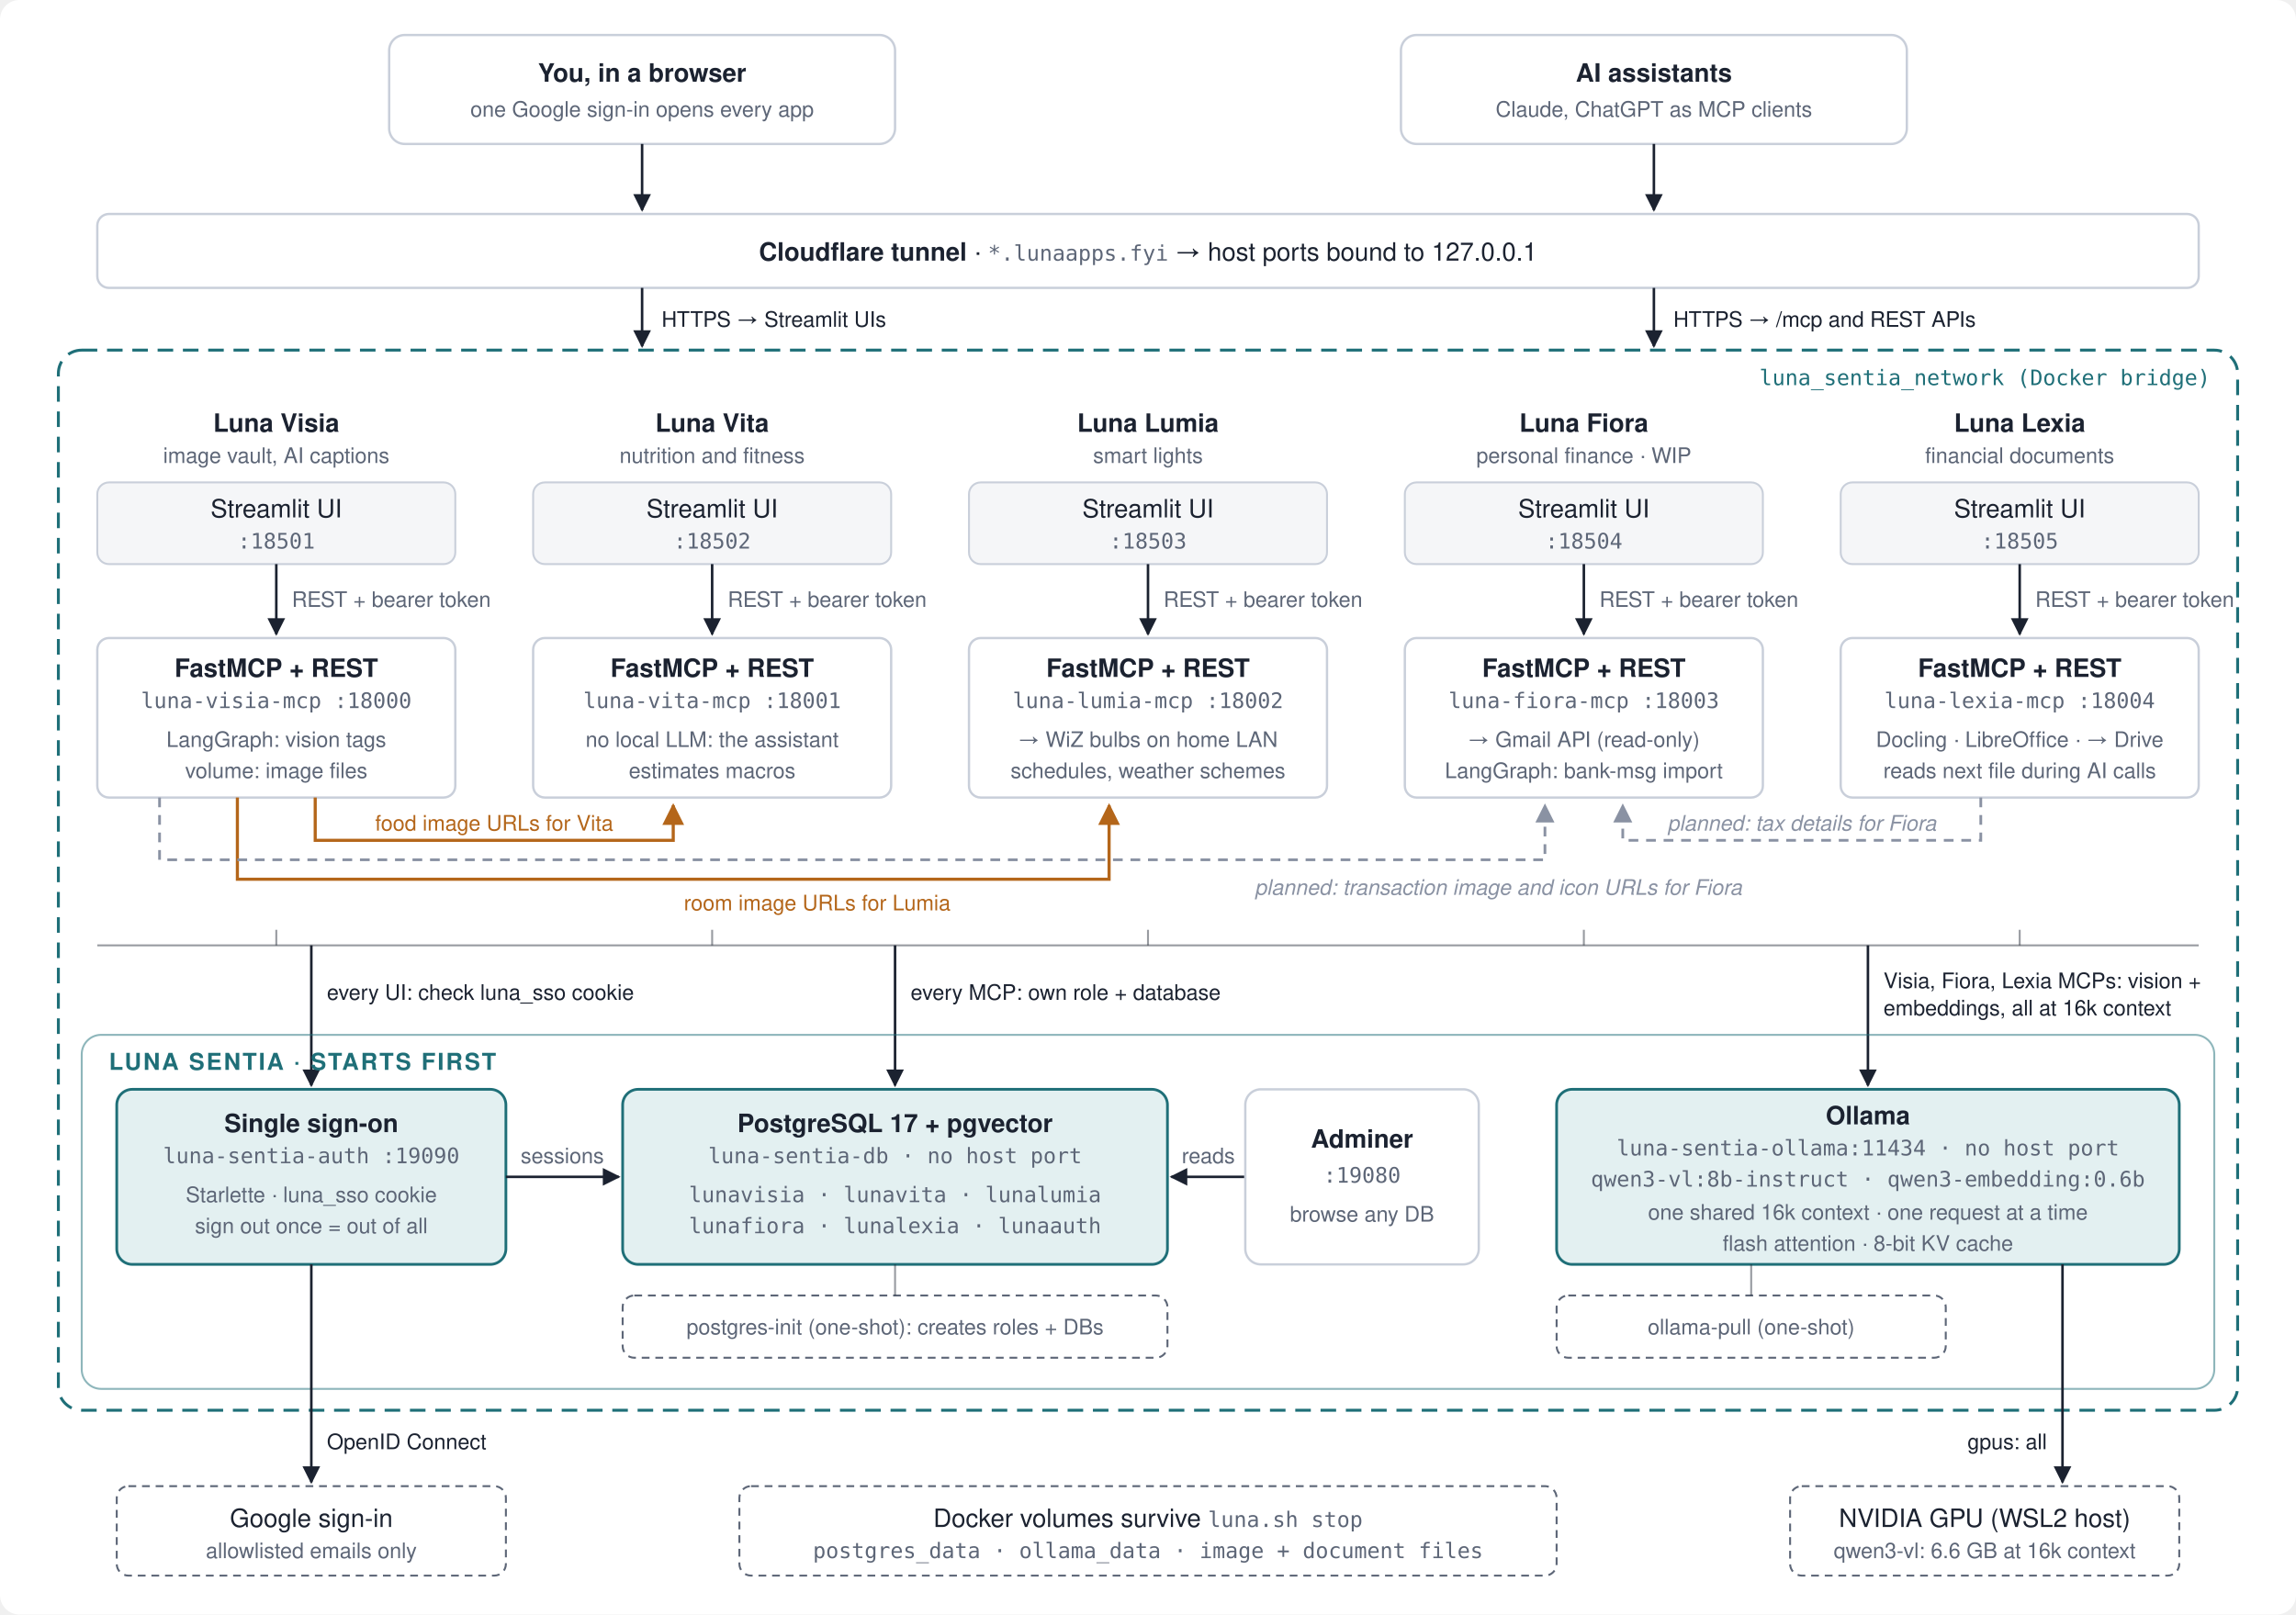
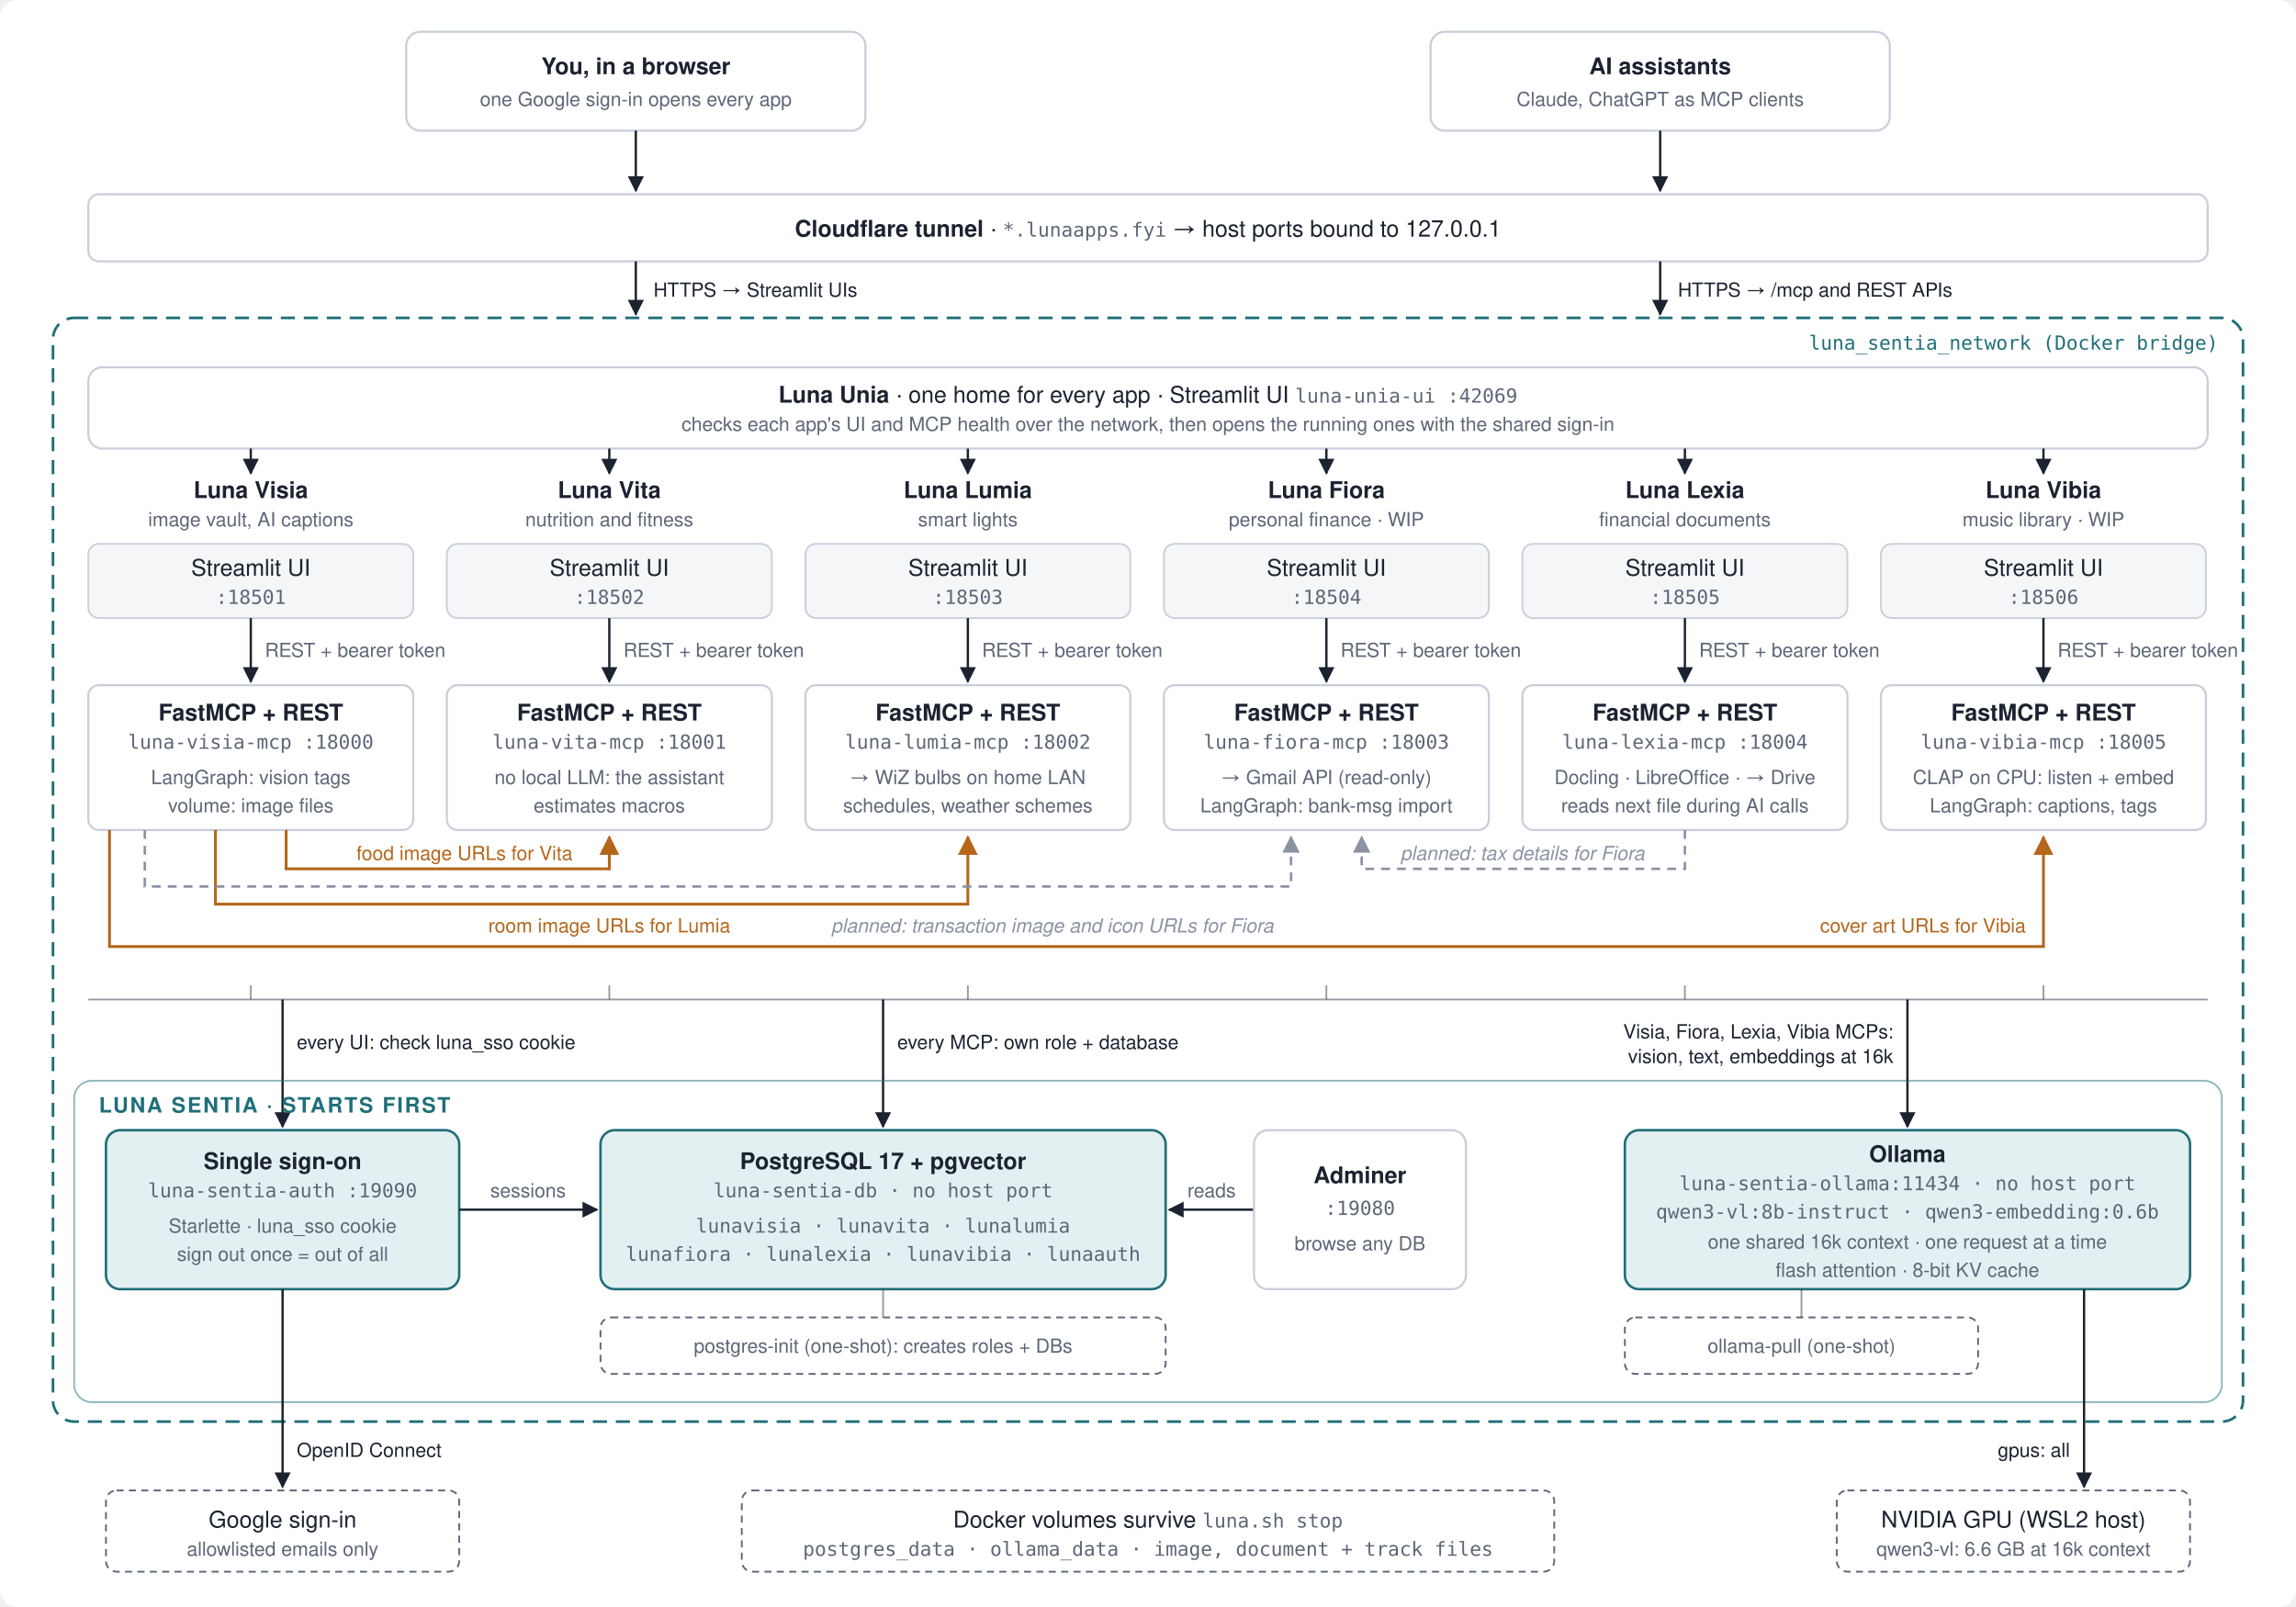
- <svg xmlns="http://www.w3.org/2000/svg" viewBox="0 0 1180 830" width="1180" height="830" role="img" aria-label="Clients reach five Luna apps through a Cloudflare tunnel. Every app runs a Streamlit UI and a FastMCP service on the shared luna_sentia_network, and relies on Luna Sentia for sign-on, PostgreSQL and Ollama. Every app asks Ollama for the same 16k context, so they share one loaded copy of Qwen3-VL.">
+ <svg xmlns="http://www.w3.org/2000/svg" viewBox="0 0 1300 910" width="1300" height="910" role="img" aria-label="Clients reach six Luna apps through a Cloudflare tunnel. Luna Unia, one home page, checks which Luna apps are running and opens each one with the shared sign-in. Every app runs a Streamlit UI and a FastMCP service on the shared luna_sentia_network, and relies on Luna Sentia for sign-on, PostgreSQL and Ollama. Every app asks Ollama for the same 16k context, so they share one loaded copy of Qwen3-VL.">
  <style>
svg{font-family:-apple-system,"Segoe UI",Helvetica,Arial,sans-serif}
.b{font-weight:600}.m{font-family:ui-monospace,SFMono-Regular,Menlo,Consolas,monospace;font-size:11px}
.bg{fill:#ffffff}.hc{fill:#1b2230}.hl{fill:#b4661a}.hp{fill:#8a92a3}
.box{fill:#ffffff;stroke:#c9cfda;stroke-width:1.2}.app{fill:#f5f6f8;stroke:#c9cfda}
.core{fill:#e3f0f1;stroke:#1f6f78;stroke-width:1.4}.ext{fill:none;stroke:#5d6677;stroke-dasharray:4 3}
.net{fill:none;stroke:#1f6f78;stroke-width:1.5;stroke-dasharray:8 5}.zone{fill:none;stroke:#1f6f78;stroke-opacity:.5}
.arrow{stroke:#1b2230;stroke-width:1.3;fill:none}.rule,.rule line{stroke:#1b2230;stroke-opacity:.45}
.xlink{stroke:#b4661a;stroke-width:1.6;fill:none}.plan{stroke:#8a92a3;stroke-width:1.4;fill:none;stroke-dasharray:5 4}
.t{fill:#1b2230;font-size:13px}.s{fill:#5d6677;font-size:11px}.m{fill:#5d6677}.mc{fill:#1f6f78}
.lbl{fill:#1b2230;font-size:11px}.lk{fill:#b4661a;font-size:11px;font-weight:500}.pl{fill:#8a92a3;font-size:11px;font-style:italic}
.ct{fill:#1f6f78;font-size:12px;font-weight:600;letter-spacing:.08em}
@media (prefers-color-scheme:dark){
.bg{fill:#1a2029}.hc{fill:#e4e8ef}.hl{fill:#e3a35f}.hp{fill:#78819a}
.box{fill:#1a2029;stroke:#343d4b;stroke-width:1.2}.app{fill:#11151c;stroke:#343d4b}
.core{fill:#17303a;stroke:#5fb8c1;stroke-width:1.4}.ext{fill:none;stroke:#98a2b3;stroke-dasharray:4 3}
.net{fill:none;stroke:#5fb8c1;stroke-width:1.5;stroke-dasharray:8 5}.zone{fill:none;stroke:#5fb8c1;stroke-opacity:.5}
.arrow{stroke:#e4e8ef;stroke-width:1.3;fill:none}.rule,.rule line{stroke:#e4e8ef;stroke-opacity:.45}
.xlink{stroke:#e3a35f;stroke-width:1.6;fill:none}.plan{stroke:#78819a;stroke-width:1.4;fill:none;stroke-dasharray:5 4}
.t{fill:#e4e8ef;font-size:13px}.s{fill:#98a2b3;font-size:11px}.m{fill:#98a2b3}.mc{fill:#5fb8c1}
.lbl{fill:#e4e8ef;font-size:11px}.lk{fill:#e3a35f;font-size:11px;font-weight:500}.pl{fill:#78819a;font-size:11px;font-style:italic}
.ct{fill:#5fb8c1;font-size:12px;font-weight:600;letter-spacing:.08em}
}
</style>
-   <rect class="bg" x="0" y="0" width="1180" height="830" rx="10" />
+   <rect class="bg" x="0" y="0" width="1300" height="910" rx="10" />
  <defs>
    <marker id="ah" viewBox="0 0 10 10" refX="9" refY="5" markerWidth="7" markerHeight="7" orient="auto-start-reverse">
      <path d="M0,0 L10,5 L0,10 z" class="hc" />
    </marker>
    <marker id="ahl" viewBox="0 0 10 10" refX="9" refY="5" markerWidth="7" markerHeight="7" orient="auto-start-reverse">
      <path d="M0,0 L10,5 L0,10 z" class="hl" />
    </marker>
    <marker id="ahp" viewBox="0 0 10 10" refX="9" refY="5" markerWidth="7" markerHeight="7" orient="auto-start-reverse">
      <path d="M0,0 L10,5 L0,10 z" class="hp" />
    </marker>
  </defs>
-   <rect class="box" x="200" y="18" width="260" height="56" rx="8" />
-   <text class="t b" x="330" y="42" text-anchor="middle">You, in a browser</text>
-   <text class="s" x="330" y="60" text-anchor="middle">one Google sign-in opens every app</text>
-   <rect class="box" x="720" y="18" width="260" height="56" rx="8" />
-   <text class="t b" x="850" y="42" text-anchor="middle">AI assistants</text>
-   <text class="s" x="850" y="60" text-anchor="middle">Claude, ChatGPT as MCP clients</text>
-   <line class="arrow" x1="330" y1="74" x2="330" y2="108" marker-end="url(#ah)" />
-   <line class="arrow" x1="850" y1="74" x2="850" y2="108" marker-end="url(#ah)" />
-   <rect class="box" x="50" y="110" width="1080" height="38" rx="6" />
-   <text class="t" x="590" y="134" text-anchor="middle">
+   <rect class="box" x="230" y="18" width="260" height="56" rx="8" />
+   <text class="t b" x="360" y="42" text-anchor="middle">You, in a browser</text>
+   <text class="s" x="360" y="60" text-anchor="middle">one Google sign-in opens every app</text>
+   <rect class="box" x="810" y="18" width="260" height="56" rx="8" />
+   <text class="t b" x="940" y="42" text-anchor="middle">AI assistants</text>
+   <text class="s" x="940" y="60" text-anchor="middle">Claude, ChatGPT as MCP clients</text>
+   <line class="arrow" x1="360" y1="74" x2="360" y2="108" marker-end="url(#ah)" />
+   <line class="arrow" x1="940" y1="74" x2="940" y2="108" marker-end="url(#ah)" />
+   <rect class="box" x="50" y="110" width="1200" height="38" rx="6" />
+   <text class="t" x="650" y="134" text-anchor="middle">
    <tspan class="b">Cloudflare tunnel</tspan> · <tspan class="m">*.lunaapps.fyi</tspan> → host ports bound to 127.0.0.1</text>
-   <line class="arrow" x1="330" y1="148" x2="330" y2="178" marker-end="url(#ah)" />
-   <text class="lbl" x="340" y="168">HTTPS → Streamlit UIs</text>
-   <line class="arrow" x1="850" y1="148" x2="850" y2="178" marker-end="url(#ah)" />
-   <text class="lbl" x="860" y="168">HTTPS → /mcp and REST APIs</text>
-   <rect class="net" x="30" y="180" width="1120" height="545" rx="12" />
-   <text class="m mc" x="1136" y="198" text-anchor="end">luna_sentia_network (Docker bridge)</text>
-   <g>
-     <text class="t b" x="142" y="222" text-anchor="middle">Luna Visia</text>
-     <text class="s" x="142" y="238" text-anchor="middle">image vault, AI captions</text>
-     <text class="t b" x="366" y="222" text-anchor="middle">Luna Vita</text>
-     <text class="s" x="366" y="238" text-anchor="middle">nutrition and fitness</text>
-     <text class="t b" x="590" y="222" text-anchor="middle">Luna Lumia</text>
-     <text class="s" x="590" y="238" text-anchor="middle">smart lights</text>
-     <text class="t b" x="814" y="222" text-anchor="middle">Luna Fiora</text>
-     <text class="s" x="814" y="238" text-anchor="middle">personal finance · WIP</text>
-     <text class="t b" x="1038" y="222" text-anchor="middle">Luna Lexia</text>
-     <text class="s" x="1038" y="238" text-anchor="middle">financial documents</text>
-   </g>
-   <g>
-     <rect class="app" x="50" y="248" width="184" height="42" rx="6" />
-     <rect class="app" x="274" y="248" width="184" height="42" rx="6" />
-     <rect class="app" x="498" y="248" width="184" height="42" rx="6" />
-     <rect class="app" x="722" y="248" width="184" height="42" rx="6" />
-     <rect class="app" x="946" y="248" width="184" height="42" rx="6" />
-     <text class="t" x="142" y="266" text-anchor="middle">Streamlit UI</text>
-     <text class="m" x="142" y="282" text-anchor="middle">:18501</text>
-     <text class="t" x="366" y="266" text-anchor="middle">Streamlit UI</text>
-     <text class="m" x="366" y="282" text-anchor="middle">:18502</text>
-     <text class="t" x="590" y="266" text-anchor="middle">Streamlit UI</text>
-     <text class="m" x="590" y="282" text-anchor="middle">:18503</text>
-     <text class="t" x="814" y="266" text-anchor="middle">Streamlit UI</text>
-     <text class="m" x="814" y="282" text-anchor="middle">:18504</text>
-     <text class="t" x="1038" y="266" text-anchor="middle">Streamlit UI</text>
-     <text class="m" x="1038" y="282" text-anchor="middle">:18505</text>
-   </g>
-   <g>
-     <line class="arrow" x1="142" y1="290" x2="142" y2="326" marker-end="url(#ah)" />
-     <line class="arrow" x1="366" y1="290" x2="366" y2="326" marker-end="url(#ah)" />
-     <line class="arrow" x1="590" y1="290" x2="590" y2="326" marker-end="url(#ah)" />
-     <line class="arrow" x1="814" y1="290" x2="814" y2="326" marker-end="url(#ah)" />
-     <line class="arrow" x1="1038" y1="290" x2="1038" y2="326" marker-end="url(#ah)" />
-     <text class="s" x="150" y="312">REST + bearer token</text>
-     <text class="s" x="374" y="312">REST + bearer token</text>
-     <text class="s" x="598" y="312">REST + bearer token</text>
-     <text class="s" x="822" y="312">REST + bearer token</text>
-     <text class="s" x="1046" y="312">REST + bearer token</text>
-   </g>
-   <g>
-     <rect class="box" x="50" y="328" width="184" height="82" rx="6" />
-     <rect class="box" x="274" y="328" width="184" height="82" rx="6" />
-     <rect class="box" x="498" y="328" width="184" height="82" rx="6" />
-     <rect class="box" x="722" y="328" width="184" height="82" rx="6" />
-     <rect class="box" x="946" y="328" width="184" height="82" rx="6" />
-     <text class="t b" x="142" y="348" text-anchor="middle">FastMCP + REST</text>
-     <text class="m" x="142" y="364" text-anchor="middle">luna-visia-mcp :18000</text>
-     <text class="s" x="142" y="384" text-anchor="middle">LangGraph: vision tags</text>
-     <text class="s" x="142" y="400" text-anchor="middle">volume: image files</text>
-     <text class="t b" x="366" y="348" text-anchor="middle">FastMCP + REST</text>
-     <text class="m" x="366" y="364" text-anchor="middle">luna-vita-mcp :18001</text>
-     <text class="s" x="366" y="384" text-anchor="middle">no local LLM: the assistant</text>
-     <text class="s" x="366" y="400" text-anchor="middle">estimates macros</text>
-     <text class="t b" x="590" y="348" text-anchor="middle">FastMCP + REST</text>
-     <text class="m" x="590" y="364" text-anchor="middle">luna-lumia-mcp :18002</text>
-     <text class="s" x="590" y="384" text-anchor="middle">→ WiZ bulbs on home LAN</text>
-     <text class="s" x="590" y="400" text-anchor="middle">schedules, weather schemes</text>
-     <text class="t b" x="814" y="348" text-anchor="middle">FastMCP + REST</text>
-     <text class="m" x="814" y="364" text-anchor="middle">luna-fiora-mcp :18003</text>
-     <text class="s" x="814" y="384" text-anchor="middle">→ Gmail API (read-only)</text>
-     <text class="s" x="814" y="400" text-anchor="middle">LangGraph: bank-msg import</text>
-     <text class="t b" x="1038" y="348" text-anchor="middle">FastMCP + REST</text>
-     <text class="m" x="1038" y="364" text-anchor="middle">luna-lexia-mcp :18004</text>
-     <text class="s" x="1038" y="384" text-anchor="middle">Docling · LibreOffice · → Drive</text>
-     <text class="s" x="1038" y="400" text-anchor="middle">reads next file during AI calls</text>
-   </g>
-   <polyline class="xlink" points="162,410 162,432 346,432 346,414" marker-end="url(#ahl)" />
-   <text class="lk" x="254" y="427" text-anchor="middle">food image URLs for Vita</text>
-   <polyline class="xlink" points="122,410 122,452 570,452 570,414" marker-end="url(#ahl)" />
-   <text class="lk" x="420" y="468" text-anchor="middle">room image URLs for Lumia</text>
-   <polyline class="plan" points="1018,410 1018,432 834,432 834,414" marker-end="url(#ahp)" />
-   <text class="pl" x="926" y="427" text-anchor="middle">planned: tax details for Fiora</text>
-   <polyline class="plan" points="82,410 82,442 794,442 794,414" marker-end="url(#ahp)" />
-   <text class="pl" x="770" y="460" text-anchor="middle">planned: transaction image and icon URLs for Fiora</text>
-   <line x1="50" y1="486" x2="1130" y2="486" class="rule" stroke-opacity=".45" />
+   <line class="arrow" x1="360" y1="148" x2="360" y2="178" marker-end="url(#ah)" />
+   <text class="lbl" x="370" y="168">HTTPS → Streamlit UIs</text>
+   <line class="arrow" x1="940" y1="148" x2="940" y2="178" marker-end="url(#ah)" />
+   <text class="lbl" x="950" y="168">HTTPS → /mcp and REST APIs</text>
+   <rect class="net" x="30" y="180" width="1240" height="625" rx="12" />
+   <text class="m mc" x="1256" y="198" text-anchor="end">luna_sentia_network (Docker bridge)</text>
+   <rect class="box" x="50" y="208" width="1200" height="46" rx="8" />
+   <text class="t" x="650" y="228" text-anchor="middle">
+     <tspan class="b">Luna Unia</tspan> · one home for every app · Streamlit UI <tspan class="m">luna-unia-ui :42069</tspan>
+   </text>
+   <text class="s" x="650" y="244" text-anchor="middle">checks each app's UI and MCP health over the network, then opens the running ones with the shared sign-in</text>
+   <g>
+     <line class="arrow" x1="142" y1="254" x2="142" y2="268" marker-end="url(#ah)" />
+     <line class="arrow" x1="345" y1="254" x2="345" y2="268" marker-end="url(#ah)" />
+     <line class="arrow" x1="548" y1="254" x2="548" y2="268" marker-end="url(#ah)" />
+     <line class="arrow" x1="751" y1="254" x2="751" y2="268" marker-end="url(#ah)" />
+     <line class="arrow" x1="954" y1="254" x2="954" y2="268" marker-end="url(#ah)" />
+     <line class="arrow" x1="1157" y1="254" x2="1157" y2="268" marker-end="url(#ah)" />
+   </g>
+   <g>
+     <text class="t b" x="142" y="282" text-anchor="middle">Luna Visia</text>
+     <text class="s" x="142" y="298" text-anchor="middle">image vault, AI captions</text>
+     <text class="t b" x="345" y="282" text-anchor="middle">Luna Vita</text>
+     <text class="s" x="345" y="298" text-anchor="middle">nutrition and fitness</text>
+     <text class="t b" x="548" y="282" text-anchor="middle">Luna Lumia</text>
+     <text class="s" x="548" y="298" text-anchor="middle">smart lights</text>
+     <text class="t b" x="751" y="282" text-anchor="middle">Luna Fiora</text>
+     <text class="s" x="751" y="298" text-anchor="middle">personal finance · WIP</text>
+     <text class="t b" x="954" y="282" text-anchor="middle">Luna Lexia</text>
+     <text class="s" x="954" y="298" text-anchor="middle">financial documents</text>
+     <text class="t b" x="1157" y="282" text-anchor="middle">Luna Vibia</text>
+     <text class="s" x="1157" y="298" text-anchor="middle">music library · WIP</text>
+   </g>
+   <g>
+     <rect class="app" x="50" y="308" width="184" height="42" rx="6" />
+     <rect class="app" x="253" y="308" width="184" height="42" rx="6" />
+     <rect class="app" x="456" y="308" width="184" height="42" rx="6" />
+     <rect class="app" x="659" y="308" width="184" height="42" rx="6" />
+     <rect class="app" x="862" y="308" width="184" height="42" rx="6" />
+     <rect class="app" x="1065" y="308" width="184" height="42" rx="6" />
+     <text class="t" x="142" y="326" text-anchor="middle">Streamlit UI</text>
+     <text class="m" x="142" y="342" text-anchor="middle">:18501</text>
+     <text class="t" x="345" y="326" text-anchor="middle">Streamlit UI</text>
+     <text class="m" x="345" y="342" text-anchor="middle">:18502</text>
+     <text class="t" x="548" y="326" text-anchor="middle">Streamlit UI</text>
+     <text class="m" x="548" y="342" text-anchor="middle">:18503</text>
+     <text class="t" x="751" y="326" text-anchor="middle">Streamlit UI</text>
+     <text class="m" x="751" y="342" text-anchor="middle">:18504</text>
+     <text class="t" x="954" y="326" text-anchor="middle">Streamlit UI</text>
+     <text class="m" x="954" y="342" text-anchor="middle">:18505</text>
+     <text class="t" x="1157" y="326" text-anchor="middle">Streamlit UI</text>
+     <text class="m" x="1157" y="342" text-anchor="middle">:18506</text>
+   </g>
+   <g>
+     <line class="arrow" x1="142" y1="350" x2="142" y2="386" marker-end="url(#ah)" />
+     <line class="arrow" x1="345" y1="350" x2="345" y2="386" marker-end="url(#ah)" />
+     <line class="arrow" x1="548" y1="350" x2="548" y2="386" marker-end="url(#ah)" />
+     <line class="arrow" x1="751" y1="350" x2="751" y2="386" marker-end="url(#ah)" />
+     <line class="arrow" x1="954" y1="350" x2="954" y2="386" marker-end="url(#ah)" />
+     <line class="arrow" x1="1157" y1="350" x2="1157" y2="386" marker-end="url(#ah)" />
+     <text class="s" x="150" y="372">REST + bearer token</text>
+     <text class="s" x="353" y="372">REST + bearer token</text>
+     <text class="s" x="556" y="372">REST + bearer token</text>
+     <text class="s" x="759" y="372">REST + bearer token</text>
+     <text class="s" x="962" y="372">REST + bearer token</text>
+     <text class="s" x="1165" y="372">REST + bearer token</text>
+   </g>
+   <g>
+     <rect class="box" x="50" y="388" width="184" height="82" rx="6" />
+     <rect class="box" x="253" y="388" width="184" height="82" rx="6" />
+     <rect class="box" x="456" y="388" width="184" height="82" rx="6" />
+     <rect class="box" x="659" y="388" width="184" height="82" rx="6" />
+     <rect class="box" x="862" y="388" width="184" height="82" rx="6" />
+     <rect class="box" x="1065" y="388" width="184" height="82" rx="6" />
+     <text class="t b" x="142" y="408" text-anchor="middle">FastMCP + REST</text>
+     <text class="m" x="142" y="424" text-anchor="middle">luna-visia-mcp :18000</text>
+     <text class="s" x="142" y="444" text-anchor="middle">LangGraph: vision tags</text>
+     <text class="s" x="142" y="460" text-anchor="middle">volume: image files</text>
+     <text class="t b" x="345" y="408" text-anchor="middle">FastMCP + REST</text>
+     <text class="m" x="345" y="424" text-anchor="middle">luna-vita-mcp :18001</text>
+     <text class="s" x="345" y="444" text-anchor="middle">no local LLM: the assistant</text>
+     <text class="s" x="345" y="460" text-anchor="middle">estimates macros</text>
+     <text class="t b" x="548" y="408" text-anchor="middle">FastMCP + REST</text>
+     <text class="m" x="548" y="424" text-anchor="middle">luna-lumia-mcp :18002</text>
+     <text class="s" x="548" y="444" text-anchor="middle">→ WiZ bulbs on home LAN</text>
+     <text class="s" x="548" y="460" text-anchor="middle">schedules, weather schemes</text>
+     <text class="t b" x="751" y="408" text-anchor="middle">FastMCP + REST</text>
+     <text class="m" x="751" y="424" text-anchor="middle">luna-fiora-mcp :18003</text>
+     <text class="s" x="751" y="444" text-anchor="middle">→ Gmail API (read-only)</text>
+     <text class="s" x="751" y="460" text-anchor="middle">LangGraph: bank-msg import</text>
+     <text class="t b" x="954" y="408" text-anchor="middle">FastMCP + REST</text>
+     <text class="m" x="954" y="424" text-anchor="middle">luna-lexia-mcp :18004</text>
+     <text class="s" x="954" y="444" text-anchor="middle">Docling · LibreOffice · → Drive</text>
+     <text class="s" x="954" y="460" text-anchor="middle">reads next file during AI calls</text>
+     <text class="t b" x="1157" y="408" text-anchor="middle">FastMCP + REST</text>
+     <text class="m" x="1157" y="424" text-anchor="middle">luna-vibia-mcp :18005</text>
+     <text class="s" x="1157" y="444" text-anchor="middle">CLAP on CPU: listen + embed</text>
+     <text class="s" x="1157" y="460" text-anchor="middle">LangGraph: captions, tags</text>
+   </g>
+   <polyline class="xlink" points="162,470 162,492 345,492 345,474" marker-end="url(#ahl)" />
+   <text class="lk" x="263" y="487" text-anchor="middle">food image URLs for Vita</text>
+   <polyline class="xlink" points="122,470 122,512 548,512 548,474" marker-end="url(#ahl)" />
+   <text class="lk" x="345" y="528" text-anchor="middle">room image URLs for Lumia</text>
+   <polyline class="plan" points="954,470 954,492 771,492 771,474" marker-end="url(#ahp)" />
+   <text class="pl" x="862" y="487" text-anchor="middle">planned: tax details for Fiora</text>
+   <polyline class="plan" points="82,470 82,502 731,502 731,474" marker-end="url(#ahp)" />
+   <text class="pl" x="721" y="528" text-anchor="end">planned: transaction image and icon URLs for Fiora</text>
+   <polyline class="xlink" points="62,470 62,536 1157,536 1157,474" marker-end="url(#ahl)" />
+   <text class="lk" x="1147" y="528" text-anchor="end">cover art URLs for Vibia</text>
+   <line x1="50" y1="566" x2="1250" y2="566" class="rule" stroke-opacity=".45" />
  <g class="rule" stroke-opacity=".45">
-     <line x1="142" y1="478" x2="142" y2="486" />
-     <line x1="366" y1="478" x2="366" y2="486" />
-     <line x1="590" y1="478" x2="590" y2="486" />
-     <line x1="814" y1="478" x2="814" y2="486" />
-     <line x1="1038" y1="478" x2="1038" y2="486" />
-   </g>
-   <line class="arrow" x1="160" y1="486" x2="160" y2="558" marker-end="url(#ah)" />
-   <text class="lbl" x="168" y="514">every UI: check luna_sso cookie</text>
-   <line class="arrow" x1="460" y1="486" x2="460" y2="558" marker-end="url(#ah)" />
-   <text class="lbl" x="468" y="514">every MCP: own role + database</text>
-   <line class="arrow" x1="960" y1="486" x2="960" y2="558" marker-end="url(#ah)" />
-   <text class="lbl" x="968" y="508">Visia, Fiora, Lexia MCPs: vision +</text>
-   <text class="lbl" x="968" y="522">embeddings, all at 16k context</text>
-   <rect class="zone" x="42" y="532" width="1096" height="182" rx="10" />
-   <text class="ct" x="56" y="550">LUNA SENTIA · STARTS FIRST</text>
-   <rect class="core" x="60" y="560" width="200" height="90" rx="8" />
-   <text class="t b" x="160" y="582" text-anchor="middle">Single sign-on</text>
-   <text class="m" x="160" y="598" text-anchor="middle">luna-sentia-auth :19090</text>
-   <text class="s" x="160" y="618" text-anchor="middle">Starlette · luna_sso cookie</text>
-   <text class="s" x="160" y="634" text-anchor="middle">sign out once = out of all</text>
-   <line class="arrow" x1="260" y1="605" x2="318" y2="605" marker-end="url(#ah)" />
-   <text class="s" x="289" y="598" text-anchor="middle">sessions</text>
-   <rect class="core" x="320" y="560" width="280" height="90" rx="8" />
-   <text class="t b" x="460" y="582" text-anchor="middle">PostgreSQL 17 + pgvector</text>
-   <text class="m" x="460" y="598" text-anchor="middle">luna-sentia-db · no host port</text>
-   <text class="m" x="460" y="618" text-anchor="middle">lunavisia · lunavita · lunalumia</text>
-   <text class="m" x="460" y="634" text-anchor="middle">lunafiora · lunalexia · lunaauth</text>
-   <line class="arrow" x1="640" y1="605" x2="602" y2="605" marker-end="url(#ah)" />
-   <text class="s" x="621" y="598" text-anchor="middle">reads</text>
-   <rect class="box" x="640" y="560" width="120" height="90" rx="8" />
-   <text class="t b" x="700" y="590" text-anchor="middle">Adminer</text>
-   <text class="m" x="700" y="608" text-anchor="middle">:19080</text>
-   <text class="s" x="700" y="628" text-anchor="middle">browse any DB</text>
-   <rect class="core" x="800" y="560" width="320" height="90" rx="8" />
-   <text class="t b" x="960" y="578" text-anchor="middle">Ollama</text>
-   <text class="m" x="960" y="594" text-anchor="middle">luna-sentia-ollama:11434 · no host port</text>
-   <text class="m" x="960" y="610" text-anchor="middle">qwen3-vl:8b-instruct · qwen3-embedding:0.6b</text>
-   <text class="s" x="960" y="627" text-anchor="middle">one shared 16k context · one request at a time</text>
-   <text class="s" x="960" y="643" text-anchor="middle">flash attention · 8-bit KV cache</text>
-   <rect class="ext" x="320" y="666" width="280" height="32" rx="6" />
-   <text class="s" x="460" y="686" text-anchor="middle">postgres-init (one-shot): creates roles + DBs</text>
-   <line x1="460" y1="650" x2="460" y2="666" class="rule" stroke-opacity=".45" />
-   <rect class="ext" x="800" y="666" width="200" height="32" rx="6" />
-   <text class="s" x="900" y="686" text-anchor="middle">ollama-pull (one-shot)</text>
-   <line x1="900" y1="650" x2="900" y2="666" class="rule" stroke-opacity=".45" />
-   <line class="arrow" x1="160" y1="650" x2="160" y2="762" marker-end="url(#ah)" />
-   <text class="lbl" x="168" y="745">OpenID Connect</text>
-   <rect class="ext" x="60" y="764" width="200" height="46" rx="6" />
-   <text class="t" x="160" y="785" text-anchor="middle">Google sign-in</text>
-   <text class="s" x="160" y="801" text-anchor="middle">allowlisted emails only</text>
-   <line class="arrow" x1="1060" y1="650" x2="1060" y2="762" marker-end="url(#ah)" />
-   <text class="lbl" x="1052" y="745" text-anchor="end">gpus: all</text>
-   <rect class="ext" x="920" y="764" width="200" height="46" rx="6" />
-   <text class="t" x="1020" y="785" text-anchor="middle">NVIDIA GPU (WSL2 host)</text>
-   <text class="s" x="1020" y="801" text-anchor="middle">qwen3-vl: 6.6 GB at 16k context</text>
-   <rect class="ext" x="380" y="764" width="420" height="46" rx="6" />
-   <text class="t" x="590" y="785" text-anchor="middle">Docker volumes survive <tspan class="m">luna.sh stop</tspan>
+     <line x1="142" y1="558" x2="142" y2="566" />
+     <line x1="345" y1="558" x2="345" y2="566" />
+     <line x1="548" y1="558" x2="548" y2="566" />
+     <line x1="751" y1="558" x2="751" y2="566" />
+     <line x1="954" y1="558" x2="954" y2="566" />
+     <line x1="1157" y1="558" x2="1157" y2="566" />
+   </g>
+   <line class="arrow" x1="160" y1="566" x2="160" y2="638" marker-end="url(#ah)" />
+   <text class="lbl" x="168" y="594">every UI: check luna_sso cookie</text>
+   <line class="arrow" x1="500" y1="566" x2="500" y2="638" marker-end="url(#ah)" />
+   <text class="lbl" x="508" y="594">every MCP: own role + database</text>
+   <line class="arrow" x1="1080" y1="566" x2="1080" y2="638" marker-end="url(#ah)" />
+   <text class="lbl" x="1072" y="588" text-anchor="end">Visia, Fiora, Lexia, Vibia MCPs:</text>
+   <text class="lbl" x="1072" y="602" text-anchor="end">vision, text, embeddings at 16k</text>
+   <rect class="zone" x="42" y="612" width="1216" height="182" rx="10" />
+   <text class="ct" x="56" y="630">LUNA SENTIA · STARTS FIRST</text>
+   <rect class="core" x="60" y="640" width="200" height="90" rx="8" />
+   <text class="t b" x="160" y="662" text-anchor="middle">Single sign-on</text>
+   <text class="m" x="160" y="678" text-anchor="middle">luna-sentia-auth :19090</text>
+   <text class="s" x="160" y="698" text-anchor="middle">Starlette · luna_sso cookie</text>
+   <text class="s" x="160" y="714" text-anchor="middle">sign out once = out of all</text>
+   <line class="arrow" x1="260" y1="685" x2="338" y2="685" marker-end="url(#ah)" />
+   <text class="s" x="299" y="678" text-anchor="middle">sessions</text>
+   <rect class="core" x="340" y="640" width="320" height="90" rx="8" />
+   <text class="t b" x="500" y="662" text-anchor="middle">PostgreSQL 17 + pgvector</text>
+   <text class="m" x="500" y="678" text-anchor="middle">luna-sentia-db · no host port</text>
+   <text class="m" x="500" y="698" text-anchor="middle">lunavisia · lunavita · lunalumia</text>
+   <text class="m" x="500" y="714" text-anchor="middle">lunafiora · lunalexia · lunavibia · lunaauth</text>
+   <line class="arrow" x1="710" y1="685" x2="662" y2="685" marker-end="url(#ah)" />
+   <text class="s" x="686" y="678" text-anchor="middle">reads</text>
+   <rect class="box" x="710" y="640" width="120" height="90" rx="8" />
+   <text class="t b" x="770" y="670" text-anchor="middle">Adminer</text>
+   <text class="m" x="770" y="688" text-anchor="middle">:19080</text>
+   <text class="s" x="770" y="708" text-anchor="middle">browse any DB</text>
+   <rect class="core" x="920" y="640" width="320" height="90" rx="8" />
+   <text class="t b" x="1080" y="658" text-anchor="middle">Ollama</text>
+   <text class="m" x="1080" y="674" text-anchor="middle">luna-sentia-ollama:11434 · no host port</text>
+   <text class="m" x="1080" y="690" text-anchor="middle">qwen3-vl:8b-instruct · qwen3-embedding:0.6b</text>
+   <text class="s" x="1080" y="707" text-anchor="middle">one shared 16k context · one request at a time</text>
+   <text class="s" x="1080" y="723" text-anchor="middle">flash attention · 8-bit KV cache</text>
+   <rect class="ext" x="340" y="746" width="320" height="32" rx="6" />
+   <text class="s" x="500" y="766" text-anchor="middle">postgres-init (one-shot): creates roles + DBs</text>
+   <line x1="500" y1="730" x2="500" y2="746" class="rule" stroke-opacity=".45" />
+   <rect class="ext" x="920" y="746" width="200" height="32" rx="6" />
+   <text class="s" x="1020" y="766" text-anchor="middle">ollama-pull (one-shot)</text>
+   <line x1="1020" y1="730" x2="1020" y2="746" class="rule" stroke-opacity=".45" />
+   <line class="arrow" x1="160" y1="730" x2="160" y2="842" marker-end="url(#ah)" />
+   <text class="lbl" x="168" y="825">OpenID Connect</text>
+   <rect class="ext" x="60" y="844" width="200" height="46" rx="6" />
+   <text class="t" x="160" y="865" text-anchor="middle">Google sign-in</text>
+   <text class="s" x="160" y="881" text-anchor="middle">allowlisted emails only</text>
+   <line class="arrow" x1="1180" y1="730" x2="1180" y2="842" marker-end="url(#ah)" />
+   <text class="lbl" x="1172" y="825" text-anchor="end">gpus: all</text>
+   <rect class="ext" x="1040" y="844" width="200" height="46" rx="6" />
+   <text class="t" x="1140" y="865" text-anchor="middle">NVIDIA GPU (WSL2 host)</text>
+   <text class="s" x="1140" y="881" text-anchor="middle">qwen3-vl: 6.6 GB at 16k context</text>
+   <rect class="ext" x="420" y="844" width="460" height="46" rx="6" />
+   <text class="t" x="650" y="865" text-anchor="middle">Docker volumes survive <tspan class="m">luna.sh stop</tspan>
  </text>
-   <text class="m" x="590" y="801" text-anchor="middle">postgres_data · ollama_data · image + document files</text>
+   <text class="m" x="650" y="881" text-anchor="middle">postgres_data · ollama_data · image, document + track files</text>
</svg>
